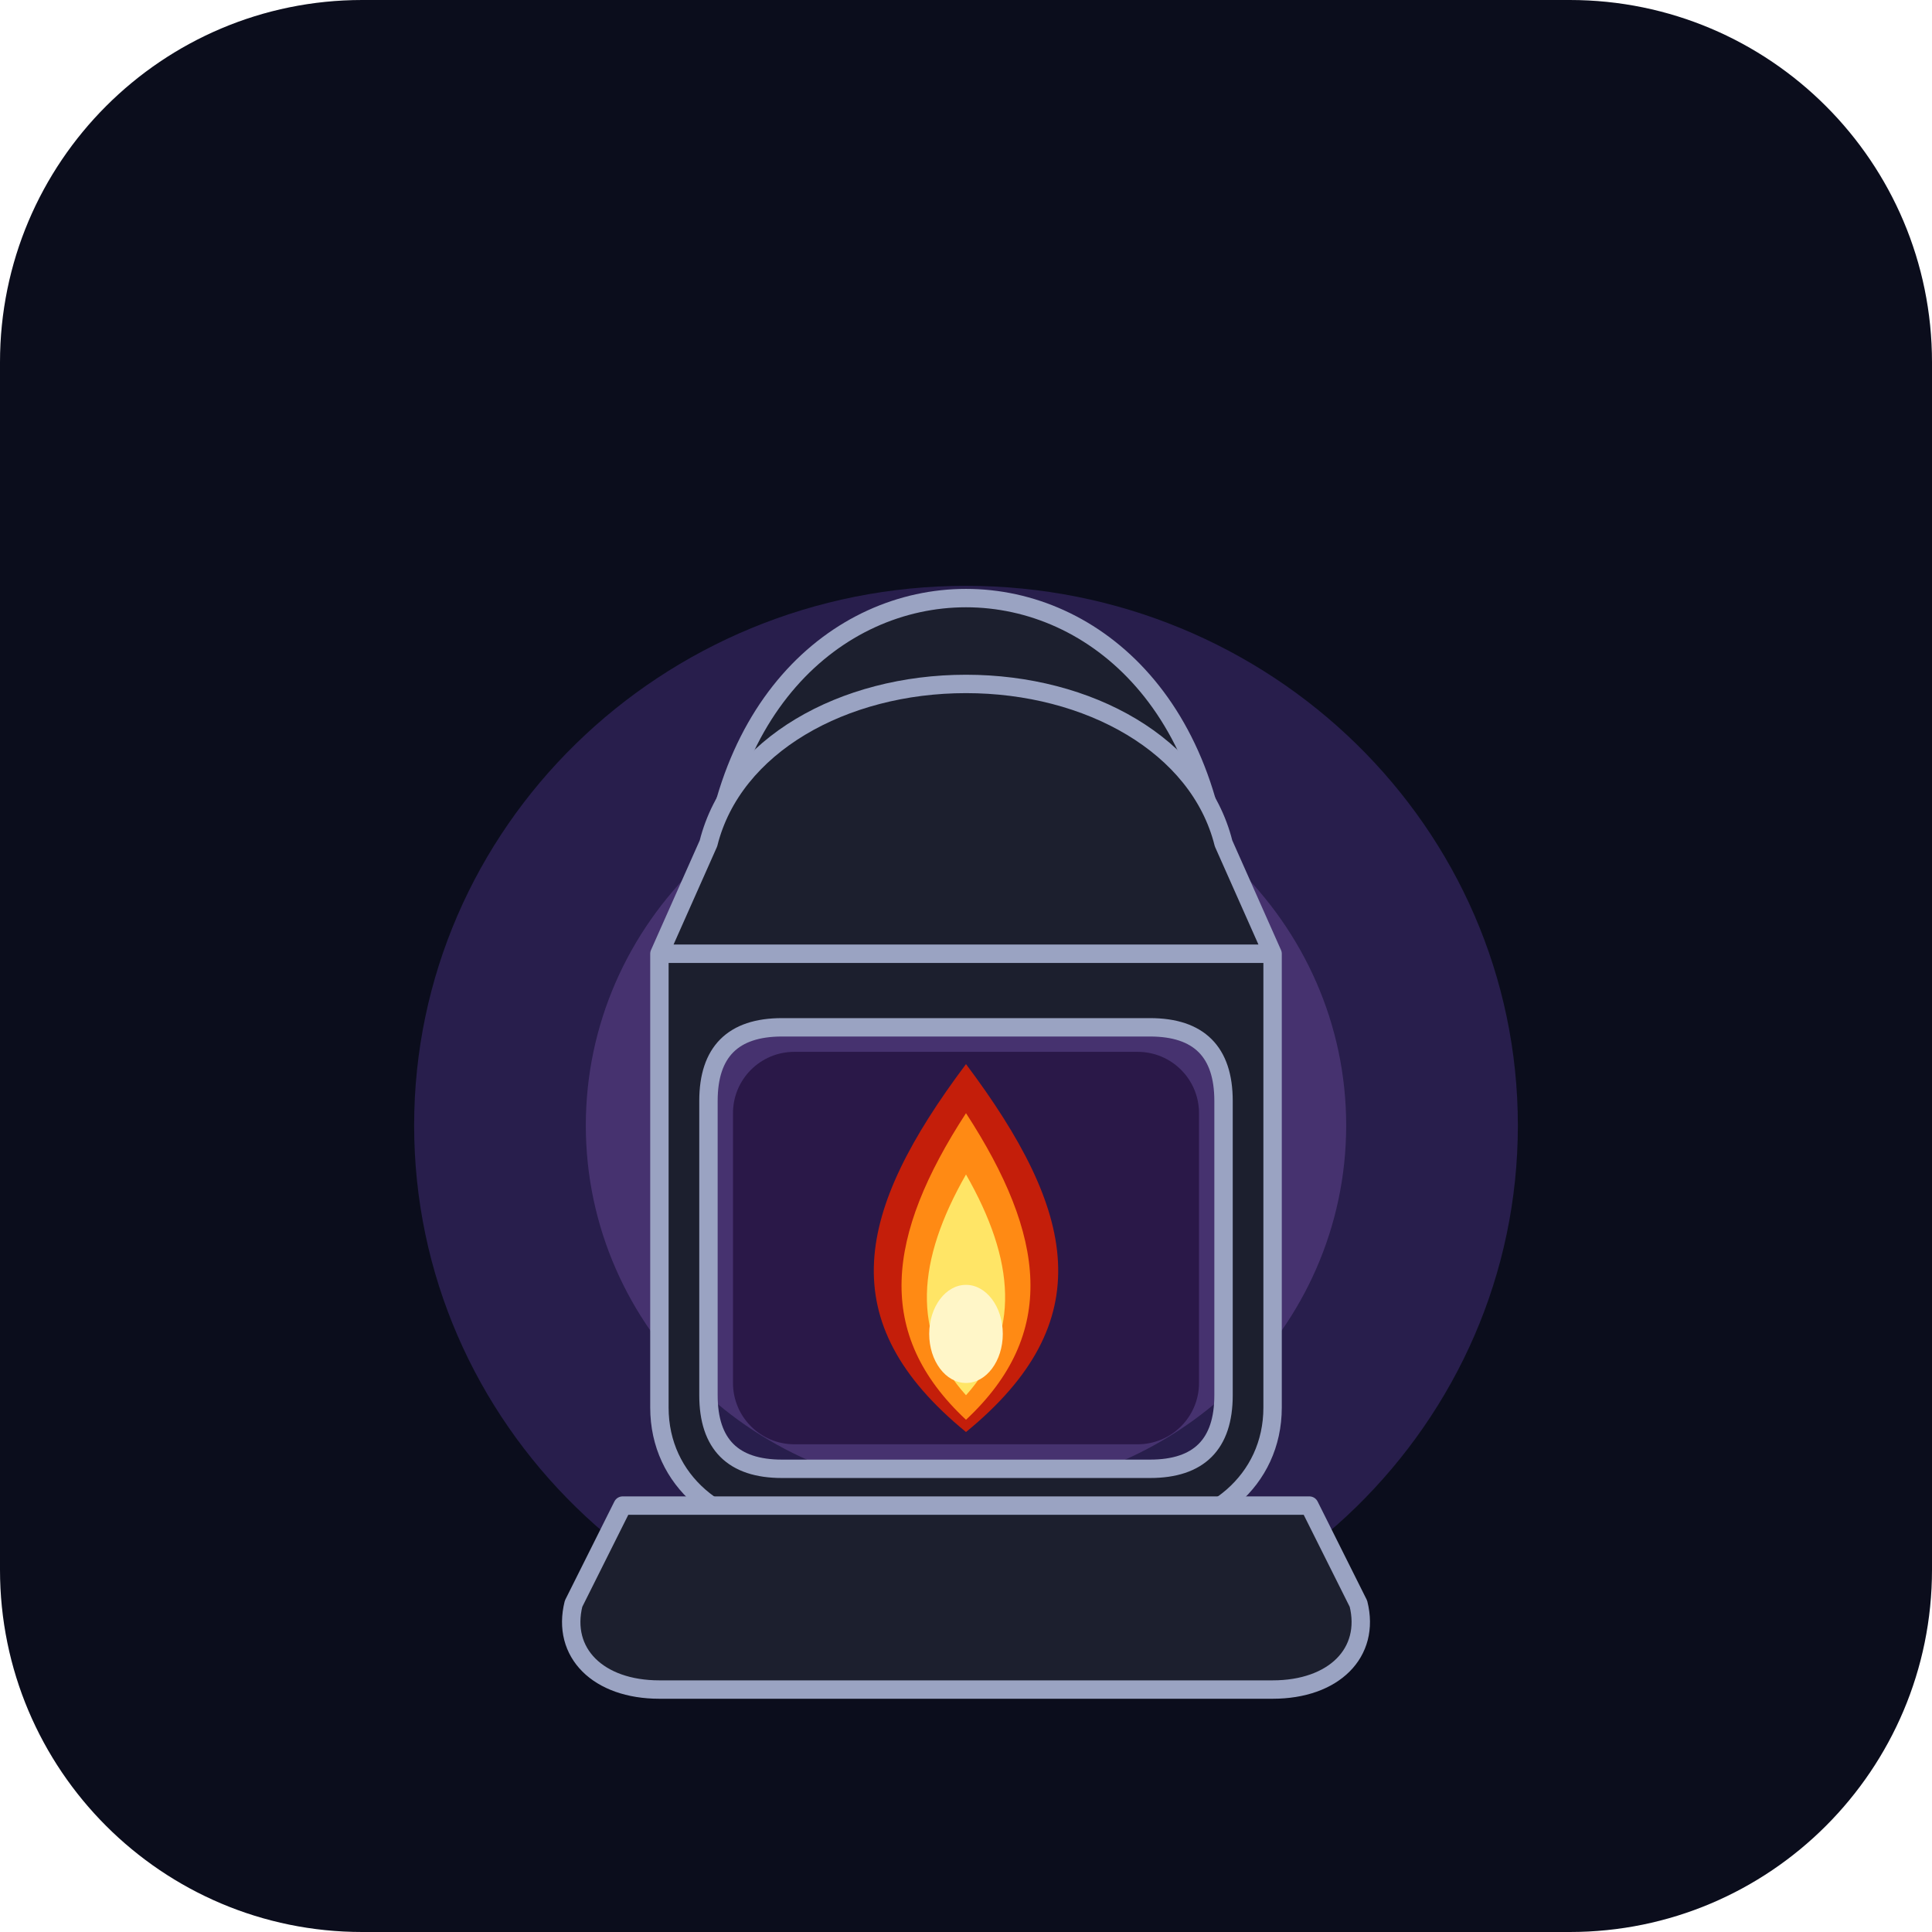
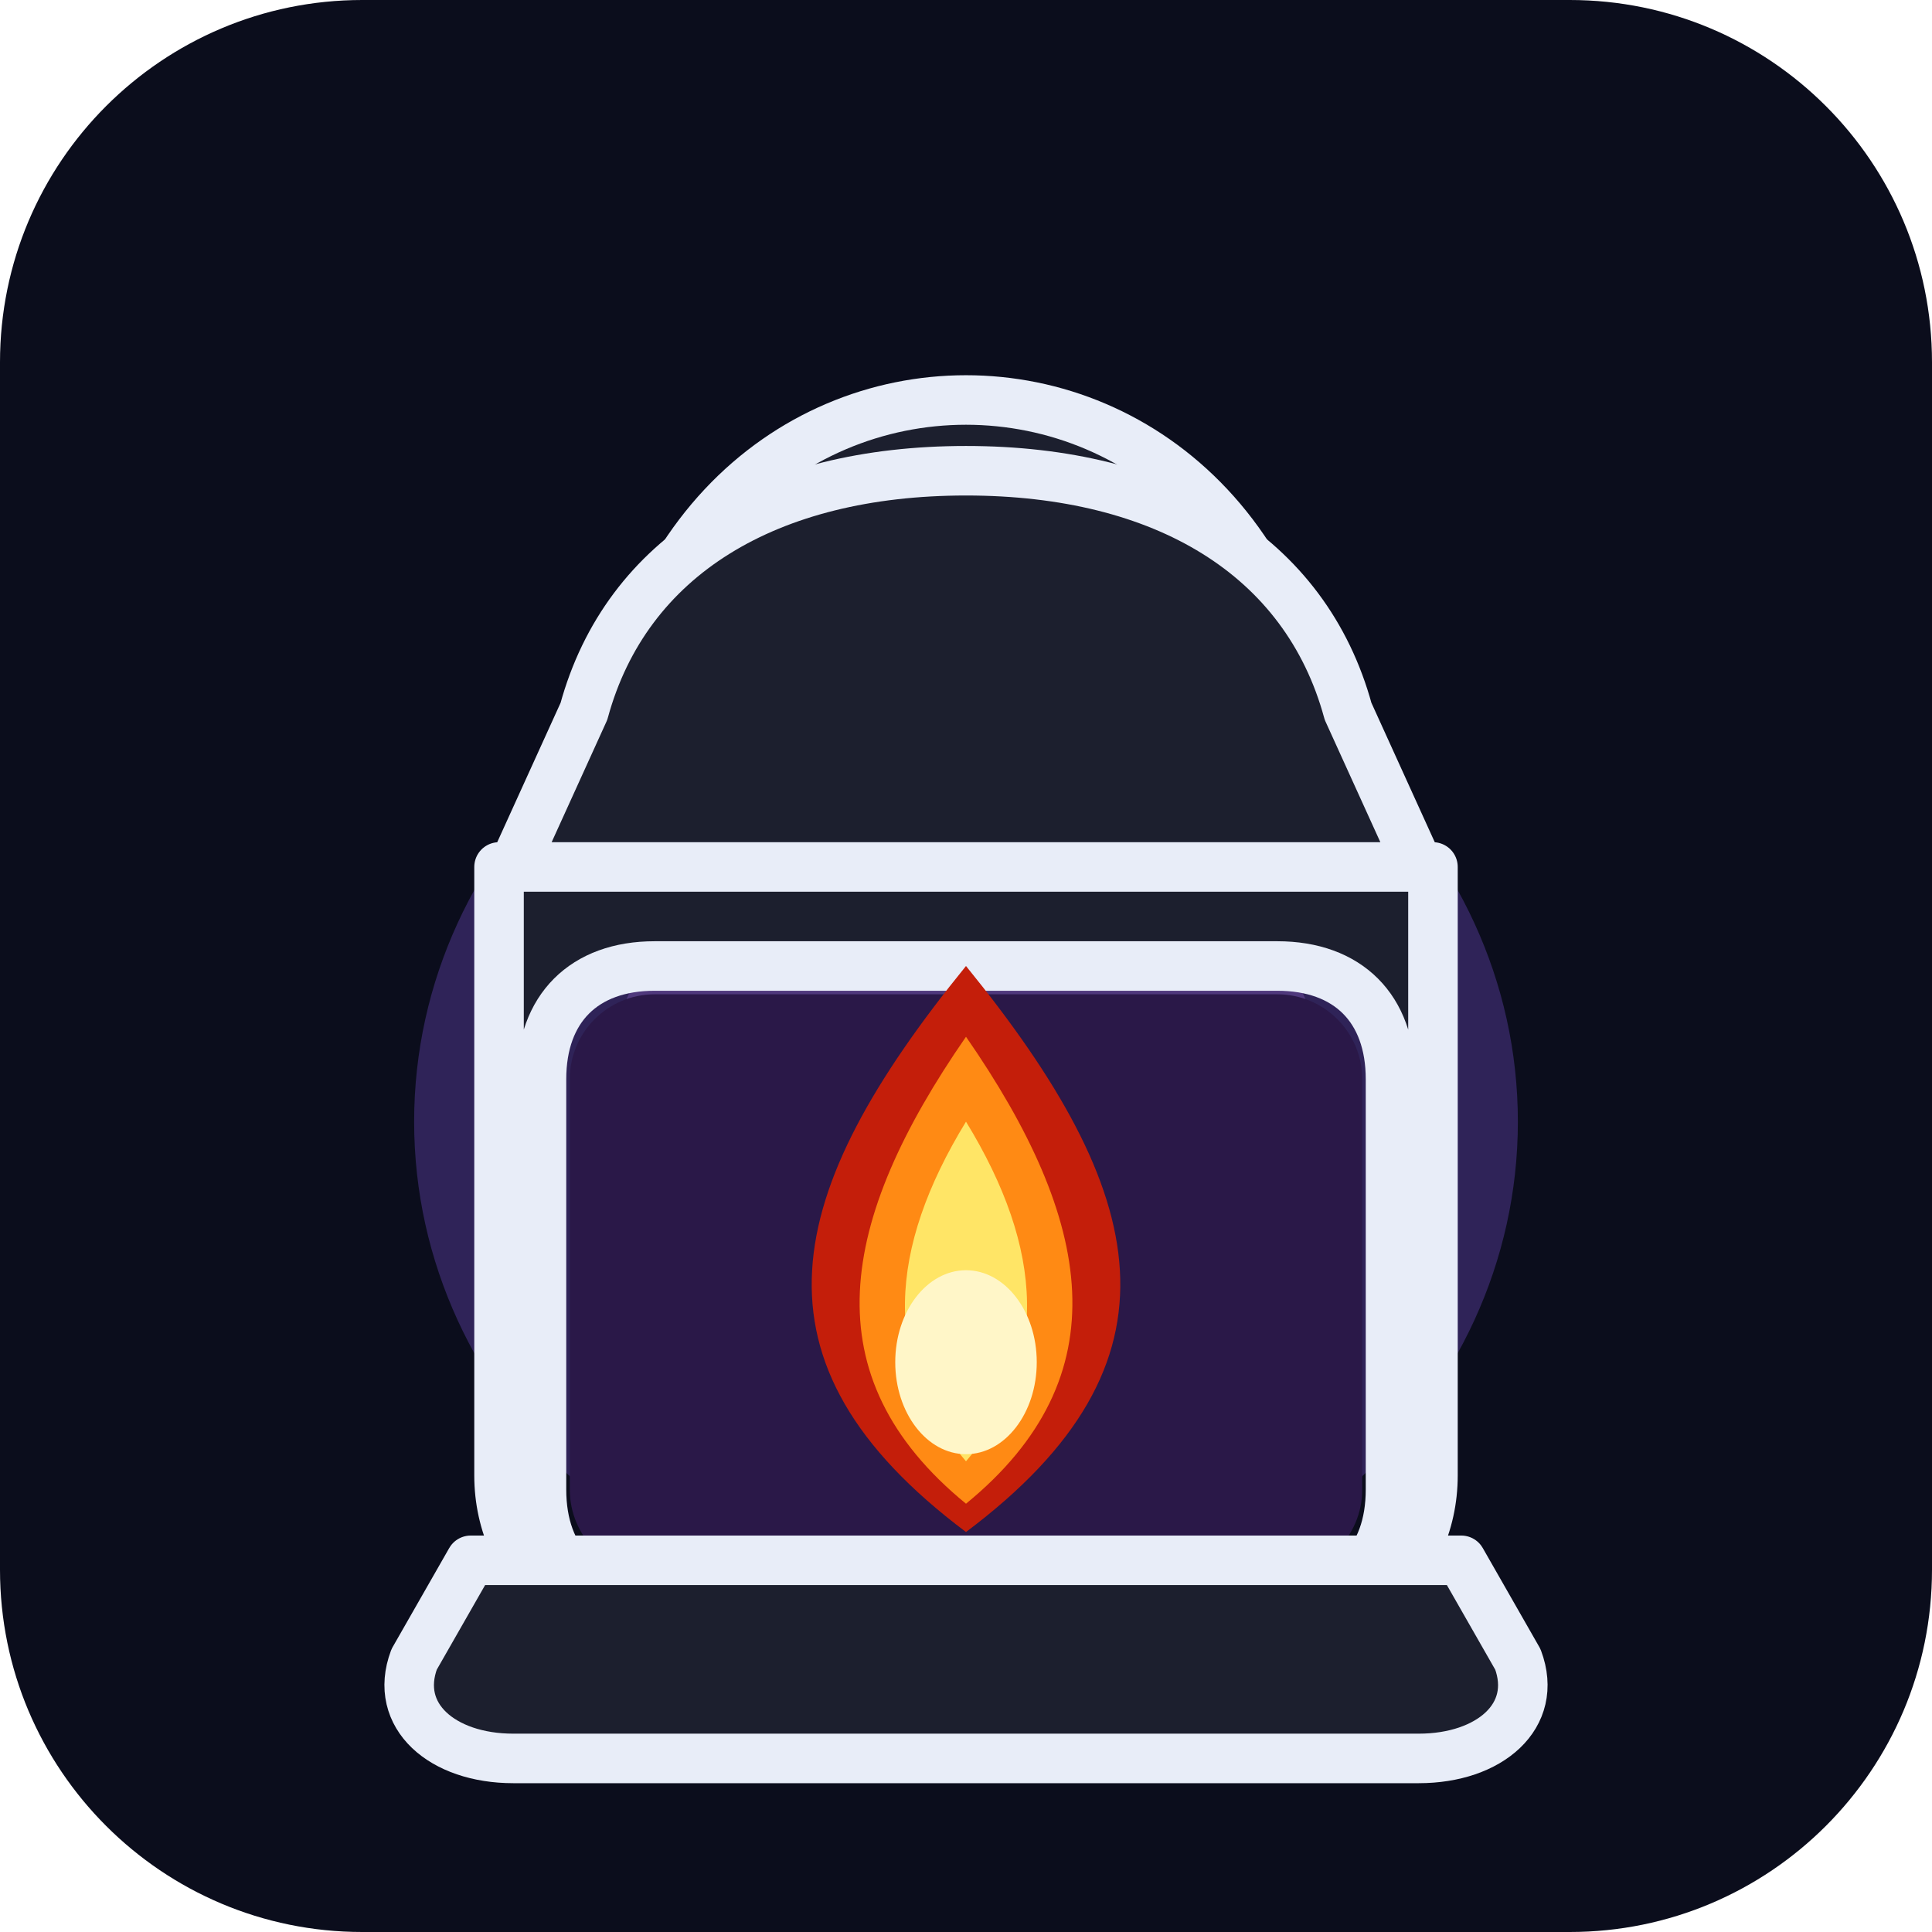
<svg xmlns="http://www.w3.org/2000/svg" viewBox="0 0 64 64">
  <rect width="64" height="64" rx="12" fill="#0B0D1C" />
-   <svg x="6" y="6" width="52" height="52" viewBox="0 0 256 256">
-     <ellipse cx="128" cy="154" rx="90" ry="88" fill="#8B5CF6" opacity=".22" />
-     <ellipse cx="128" cy="154" rx="62" ry="60" fill="#C084FC" opacity=".2" />
-     <path fill="#1C1F2E" stroke="#9AA3C2" stroke-width="3" stroke-linejoin="round" d="M86 122C86 50 170 50 170 122h-22C148 76 108 76 108 122Z" />
-     <path fill="#1C1F2E" stroke="#9AA3C2" stroke-width="3" stroke-linejoin="round" fill-rule="evenodd" d="M86 108c4-16 22-26 42-26s38 10 42 26l8 18H78l8-18Zm-8 18h100v74c0 12-10 20-22 20H100c-12 0-22-8-22-20V126Zm20 12h60c8 0 12 4 12 12v48c0 8-4 12-12 12H98c-8 0-12-4-12-12v-48c0-8 4-12 12-12Z" />
-     <rect x="90" y="142" width="76" height="64" rx="10" fill="#2A1848" />
-     <path fill="#C41E0A" d="M128 144c-18 24-22 42-0 60 22-18 18-36 0-60z" />
-     <path fill="#FF8A14" d="M128 152c-13 20-15 36 0 50 15-14 13-30 0-50z" />
-     <path fill="#FFE566" d="M128 162c-8 14-9 26 0 36 9-10 8-22 0-36z" />
-     <ellipse cx="128" cy="188" rx="6" ry="8" fill="#FFF6C8" />
-     <path fill="#1C1F2E" stroke="#9AA3C2" stroke-width="3" stroke-linejoin="round" d="M72 216h112l8 16c2 8-4 14-14 14H78c-10 0-16-6-14-14l8-16Z" />
+   <svg x="2" y="1" width="60" height="62" viewBox="0 0 256 256">
+     <ellipse cx="128" cy="150" rx="78" ry="72" fill="#8B5CF6" opacity=".28" />
+     <ellipse cx="128" cy="152" rx="52" ry="50" fill="#C084FC" opacity=".22" />
+     <path fill="#1C1F2E" stroke="#E8EDF8" stroke-width="7" stroke-linejoin="round" d="M78 108C78 28 178 28 178 108h-26C152 58 104 58 104 108Z" />
+     <path fill="#1C1F2E" stroke="#E8EDF8" stroke-width="7" stroke-linejoin="round" fill-rule="evenodd" d="M74 92c6-22 26-34 54-34s48 12 54 34l10 22H64l10-22Zm-12 22h132v86c0 14-12 24-26 24H88c-14 0-26-10-26-24V114Zm22 14h88c10 0 16 6 16 16v58c0 10-6 16-16 16H84c-10 0-16-6-16-16v-58c0-10 6-16 16-16Z" />
+     <rect x="72" y="132" width="112" height="82" rx="12" fill="#2A1848" />
+     <path fill="#C41E0A" d="M128 128c-26 32-32 56 0 80 32-24 26-48 0-80z" />
+     <path fill="#FF8A14" d="M128 138c-18 26-22 48 0 66 22-18 18-40 0-66z" />
+     <path fill="#FFE566" d="M128 150c-11 18-12 34 0 48 12-14 11-30 0-48z" />
+     <ellipse cx="128" cy="184" rx="10" ry="13" fill="#FFF6C8" />
+     <path fill="#1C1F2E" stroke="#E8EDF8" stroke-width="7" stroke-linejoin="round" d="M58 212h140l8 14c3 8-4 14-14 14H64c-10 0-17-6-14-14l8-14Z" />
  </svg>
</svg>
